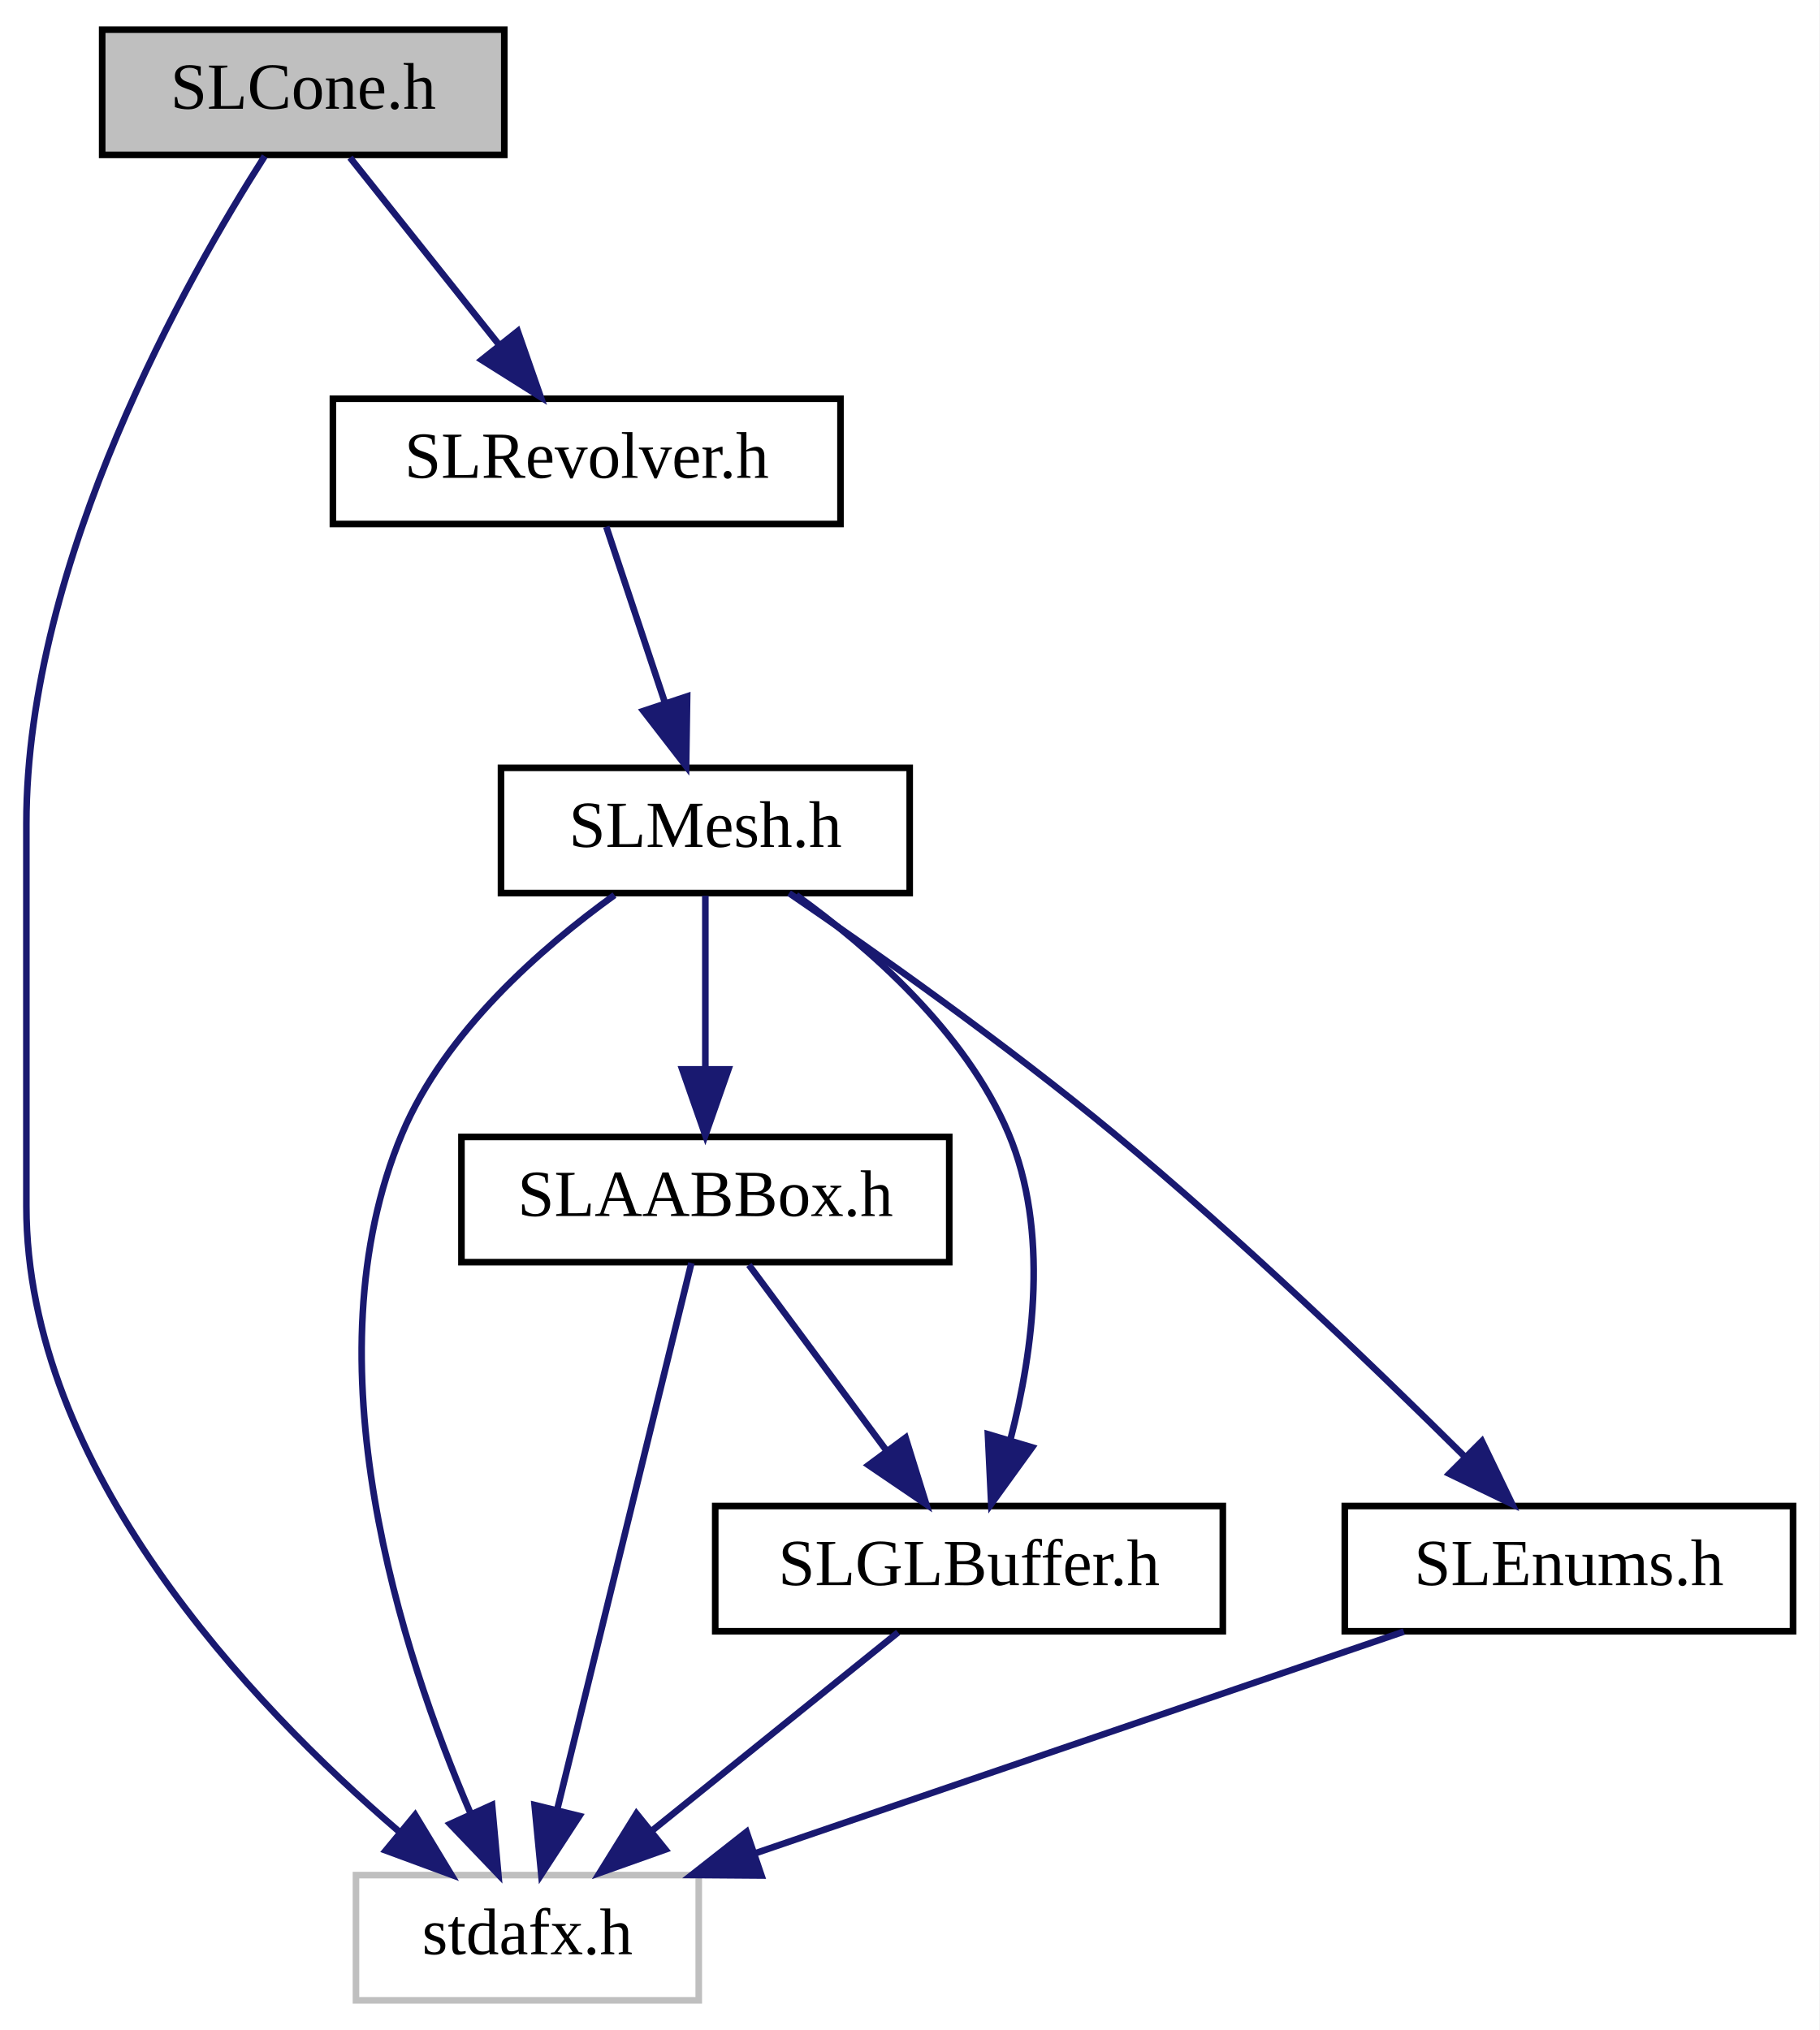
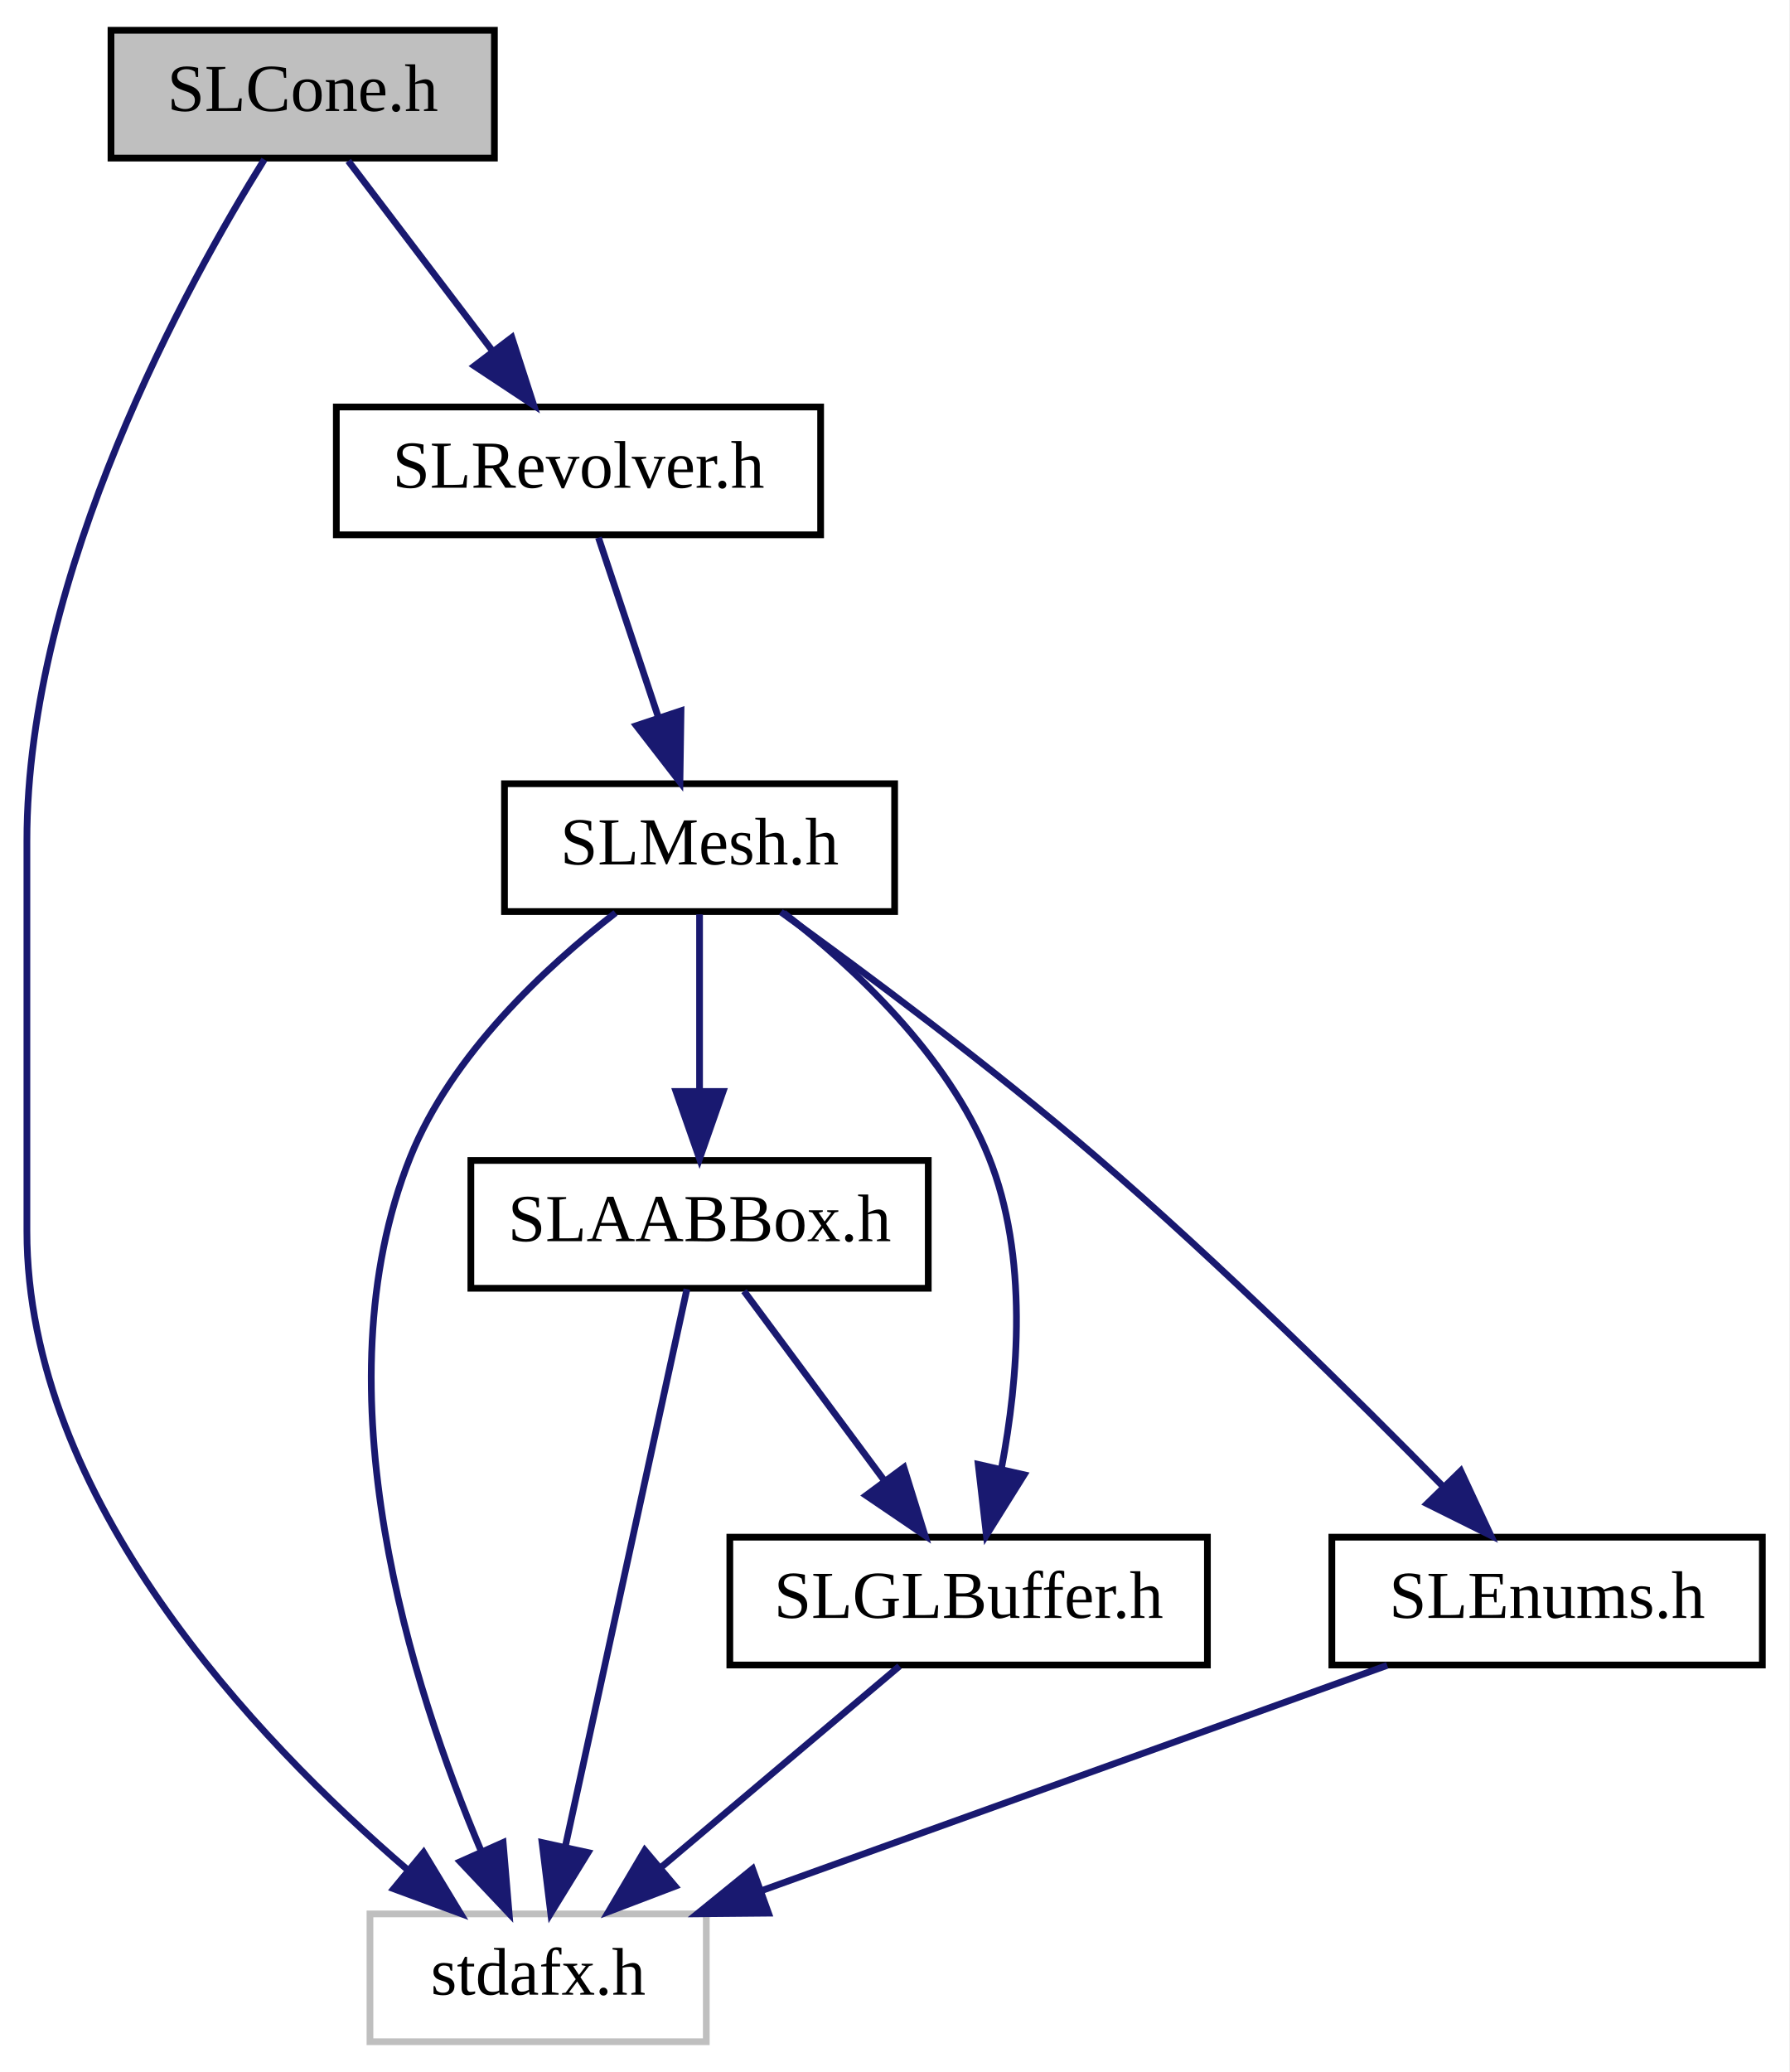
- <svg xmlns="http://www.w3.org/2000/svg" xmlns:xlink="http://www.w3.org/1999/xlink" width="276pt" height="308pt" viewBox="0.00 0.00 276.00 308.00">
+ <svg xmlns="http://www.w3.org/2000/svg" xmlns:xlink="http://www.w3.org/1999/xlink" width="266pt" height="308pt" viewBox="0.00 0.00 266.00 308.00">
  <g id="graph0" class="graph" transform="scale(1 1) rotate(0) translate(4 304)">
-     <polygon fill="white" stroke="none" points="-4,4 -4,-304 272,-304 272,4 -4,4" />
+     <polygon fill="white" stroke="none" points="-4,4 -4,-304 262,-304 262,4 -4,4" />
    <g id="node1" class="node">
-       <polygon fill="#bfbfbf" stroke="black" points="11.5,-280.5 11.5,-299.5 72.5,-299.5 72.5,-280.5 11.5,-280.5" />
-       <text text-anchor="middle" x="42" y="-287.5" font-family="Arial.ttf" font-size="10.00">SLCone.h</text>
+       <polygon fill="#bfbfbf" stroke="black" points="12.5,-280.5 12.5,-299.5 69.5,-299.5 69.5,-280.5 12.5,-280.5" />
+       <text text-anchor="middle" x="41" y="-287.5" font-family="Arial.ttf" font-size="10.00">SLCone.h</text>
    </g>
    <g id="node2" class="node">
-       <polygon fill="white" stroke="#bfbfbf" points="50,-0.5 50,-19.5 102,-19.5 102,-0.5 50,-0.5" />
+       <polygon fill="white" stroke="#bfbfbf" points="51,-0.5 51,-19.5 101,-19.5 101,-0.5 51,-0.5" />
      <text text-anchor="middle" x="76" y="-7.5" font-family="Arial.ttf" font-size="10.00">stdafx.h</text>
    </g>
    <g id="edge1" class="edge">
-       <path fill="none" stroke="midnightblue" d="M36.16,-280.308C24.62,-262.261 0,-219.066 0,-179 0,-179 0,-179 0,-121 0,-81.276 33.964,-45.505 56.482,-26.154" />
+       <path fill="none" stroke="midnightblue" d="M35.299,-280.288C24.033,-262.205 0,-218.946 0,-179 0,-179 0,-179 0,-121 0,-81.276 33.964,-45.505 56.482,-26.154" />
      <polygon fill="midnightblue" stroke="midnightblue" points="58.975,-28.634 64.457,-19.567 54.518,-23.236 58.975,-28.634" />
    </g>
    <g id="node3" class="node">
      <g id="a_node3">
        <a xlink:href="_s_l_revolver_8h.html" target="_top" xlink:title="SLRevolver.h">
-           <polygon fill="white" stroke="black" points="46.5,-224.5 46.5,-243.5 123.5,-243.5 123.5,-224.5 46.5,-224.5" />
-           <text text-anchor="middle" x="85" y="-231.5" font-family="Arial.ttf" font-size="10.00">SLRevolver.h</text>
+           <polygon fill="white" stroke="black" points="46,-224.5 46,-243.5 118,-243.5 118,-224.5 46,-224.5" />
+           <text text-anchor="middle" x="82" y="-231.5" font-family="Arial.ttf" font-size="10.00">SLRevolver.h</text>
        </a>
      </g>
    </g>
    <g id="edge2" class="edge">
-       <path fill="none" stroke="midnightblue" d="M49.101,-280.083C55.237,-272.377 64.27,-261.033 71.739,-251.653" />
-       <polygon fill="midnightblue" stroke="midnightblue" points="74.54,-253.754 78.031,-243.751 69.064,-249.394 74.54,-253.754" />
+       <path fill="none" stroke="midnightblue" d="M47.77,-280.083C53.562,-272.455 62.059,-261.264 69.138,-251.941" />
+       <polygon fill="midnightblue" stroke="midnightblue" points="72.096,-253.832 75.356,-243.751 66.521,-249.599 72.096,-253.832" />
    </g>
    <g id="node4" class="node">
      <g id="a_node4">
        <a xlink:href="_s_l_mesh_8h.html" target="_top" xlink:title="SLMesh.h">
-           <polygon fill="white" stroke="black" points="72,-168.5 72,-187.5 134,-187.5 134,-168.5 72,-168.5" />
-           <text text-anchor="middle" x="103" y="-175.5" font-family="Arial.ttf" font-size="10.00">SLMesh.h</text>
+           <polygon fill="white" stroke="black" points="71,-168.5 71,-187.5 129,-187.5 129,-168.5 71,-168.5" />
+           <text text-anchor="middle" x="100" y="-175.5" font-family="Arial.ttf" font-size="10.00">SLMesh.h</text>
        </a>
      </g>
    </g>
    <g id="edge3" class="edge">
-       <path fill="none" stroke="midnightblue" d="M87.972,-224.083C90.384,-216.849 93.864,-206.409 96.868,-197.397" />
-       <polygon fill="midnightblue" stroke="midnightblue" points="100.241,-198.345 100.083,-187.751 93.6,-196.131 100.241,-198.345" />
+       <path fill="none" stroke="midnightblue" d="M84.972,-224.083C87.384,-216.849 90.864,-206.409 93.868,-197.397" />
+       <polygon fill="midnightblue" stroke="midnightblue" points="97.241,-198.345 97.083,-187.751 90.6,-196.131 97.241,-198.345" />
    </g>
    <g id="edge4" class="edge">
-       <path fill="none" stroke="midnightblue" d="M89.213,-168.189C78.174,-160.241 63.498,-147.447 57,-132 42.491,-97.51 56.904,-53.267 67.335,-28.974" />
-       <polygon fill="midnightblue" stroke="midnightblue" points="70.646,-30.147 71.597,-19.595 64.273,-27.251 70.646,-30.147" />
+       <path fill="none" stroke="midnightblue" d="M87.502,-168.302C77.126,-160.251 63.113,-147.245 57,-132 43.075,-97.271 57.269,-53.118 67.506,-28.903" />
+       <polygon fill="midnightblue" stroke="midnightblue" points="70.798,-30.116 71.687,-19.558 64.408,-27.257 70.798,-30.116" />
    </g>
    <g id="node5" class="node">
      <g id="a_node5">
        <a xlink:href="_s_l_a_a_b_box_8h.html" target="_top" xlink:title="SLAABBox.h">
-           <polygon fill="white" stroke="black" points="66,-112.5 66,-131.5 140,-131.5 140,-112.5 66,-112.5" />
-           <text text-anchor="middle" x="103" y="-119.5" font-family="Arial.ttf" font-size="10.00">SLAABBox.h</text>
+           <polygon fill="white" stroke="black" points="66,-112.5 66,-131.5 134,-131.5 134,-112.5 66,-112.5" />
+           <text text-anchor="middle" x="100" y="-119.5" font-family="Arial.ttf" font-size="10.00">SLAABBox.h</text>
        </a>
      </g>
    </g>
    <g id="edge5" class="edge">
-       <path fill="none" stroke="midnightblue" d="M103,-168.083C103,-161.006 103,-150.861 103,-141.986" />
-       <polygon fill="midnightblue" stroke="midnightblue" points="106.5,-141.751 103,-131.751 99.5,-141.751 106.5,-141.751" />
+       <path fill="none" stroke="midnightblue" d="M100,-168.083C100,-161.006 100,-150.861 100,-141.986" />
+       <polygon fill="midnightblue" stroke="midnightblue" points="103.5,-141.751 100,-131.751 96.5,-141.751 103.5,-141.751" />
    </g>
    <g id="node6" class="node">
      <g id="a_node6">
        <a xlink:href="_s_l_g_l_buffer_8h.html" target="_top" xlink:title="SLGLBuffer.h">
-           <polygon fill="white" stroke="black" points="104.5,-56.5 104.5,-75.5 181.5,-75.5 181.5,-56.5 104.5,-56.5" />
-           <text text-anchor="middle" x="143" y="-63.5" font-family="Arial.ttf" font-size="10.00">SLGLBuffer.h</text>
+           <polygon fill="white" stroke="black" points="104.5,-56.5 104.5,-75.5 175.5,-75.5 175.5,-56.5 104.5,-56.5" />
+           <text text-anchor="middle" x="140" y="-63.5" font-family="Arial.ttf" font-size="10.00">SLGLBuffer.h</text>
        </a>
      </g>
    </g>
    <g id="edge9" class="edge">
-       <path fill="none" stroke="midnightblue" d="M116.787,-168.189C127.826,-160.241 142.502,-147.447 149,-132 155.179,-117.31 152.759,-99.145 149.323,-85.756" />
-       <polygon fill="midnightblue" stroke="midnightblue" points="152.571,-84.399 146.364,-75.813 145.862,-86.396 152.571,-84.399" />
+       <path fill="none" stroke="midnightblue" d="M112.497,-168.302C122.874,-160.251 136.887,-147.245 143,-132 148.912,-117.255 147.424,-99.096 144.881,-85.722" />
+       <polygon fill="midnightblue" stroke="midnightblue" points="148.256,-84.777 142.637,-75.795 141.428,-86.32 148.256,-84.777" />
    </g>
    <g id="node7" class="node">
      <g id="a_node7">
        <a xlink:href="_s_l_enums_8h.html" target="_top" xlink:title="SLEnums.h">
-           <polygon fill="white" stroke="black" points="200,-56.5 200,-75.5 268,-75.5 268,-56.5 200,-56.5" />
-           <text text-anchor="middle" x="234" y="-63.5" font-family="Arial.ttf" font-size="10.00">SLEnums.h</text>
+           <polygon fill="white" stroke="black" points="194,-56.5 194,-75.5 258,-75.5 258,-56.5 194,-56.5" />
+           <text text-anchor="middle" x="226" y="-63.5" font-family="Arial.ttf" font-size="10.00">SLEnums.h</text>
        </a>
      </g>
    </g>
    <g id="edge10" class="edge">
-       <path fill="none" stroke="midnightblue" d="M115.703,-168.488C128.489,-159.758 148.611,-145.574 165,-132 184.072,-116.205 204.562,-96.522 218.214,-82.978" />
-       <polygon fill="midnightblue" stroke="midnightblue" points="220.805,-85.336 225.399,-75.789 215.854,-80.388 220.805,-85.336" />
+       <path fill="none" stroke="midnightblue" d="M112.079,-168.436C124.239,-159.665 143.381,-145.45 159,-132 177.478,-116.088 197.381,-96.425 210.651,-82.918" />
+       <polygon fill="midnightblue" stroke="midnightblue" points="213.162,-85.356 217.636,-75.752 208.149,-80.47 213.162,-85.356" />
    </g>
    <g id="edge6" class="edge">
-       <path fill="none" stroke="midnightblue" d="M100.881,-112.368C96.524,-94.617 86.473,-53.666 80.565,-29.597" />
-       <polygon fill="midnightblue" stroke="midnightblue" points="83.892,-28.469 78.109,-19.591 77.094,-30.137 83.892,-28.469" />
+       <path fill="none" stroke="midnightblue" d="M98.117,-112.368C94.244,-94.617 85.309,-53.666 80.058,-29.597" />
+       <polygon fill="midnightblue" stroke="midnightblue" points="83.426,-28.616 77.874,-19.591 76.587,-30.108 83.426,-28.616" />
    </g>
    <g id="edge7" class="edge">
-       <path fill="none" stroke="midnightblue" d="M109.605,-112.083C115.255,-104.455 123.545,-93.264 130.451,-83.941" />
-       <polygon fill="midnightblue" stroke="midnightblue" points="133.378,-85.87 136.518,-75.751 127.753,-81.703 133.378,-85.87" />
+       <path fill="none" stroke="midnightblue" d="M106.605,-112.083C112.255,-104.455 120.545,-93.264 127.451,-83.941" />
+       <polygon fill="midnightblue" stroke="midnightblue" points="130.378,-85.87 133.518,-75.751 124.753,-81.703 130.378,-85.87" />
    </g>
    <g id="edge8" class="edge">
-       <path fill="none" stroke="midnightblue" d="M132.235,-56.324C122.234,-48.263 107.113,-36.077 95.07,-26.369" />
-       <polygon fill="midnightblue" stroke="midnightblue" points="96.943,-23.384 86.961,-19.834 92.55,-28.834 96.943,-23.384" />
+       <path fill="none" stroke="midnightblue" d="M129.717,-56.324C120.164,-48.263 105.72,-36.077 94.216,-26.369" />
+       <polygon fill="midnightblue" stroke="midnightblue" points="96.37,-23.608 86.47,-19.834 91.856,-28.958 96.37,-23.608" />
    </g>
    <g id="edge11" class="edge">
-       <path fill="none" stroke="midnightblue" d="M208.964,-56.444C182.384,-47.359 140.191,-32.939 110.477,-22.783" />
-       <polygon fill="midnightblue" stroke="midnightblue" points="111.513,-19.439 100.918,-19.516 109.249,-26.062 111.513,-19.439" />
+       <path fill="none" stroke="midnightblue" d="M202.232,-56.444C177.107,-47.399 137.289,-33.064 109.1,-22.916" />
+       <polygon fill="midnightblue" stroke="midnightblue" points="110.251,-19.611 99.657,-19.516 107.88,-26.197 110.251,-19.611" />
    </g>
  </g>
</svg>
